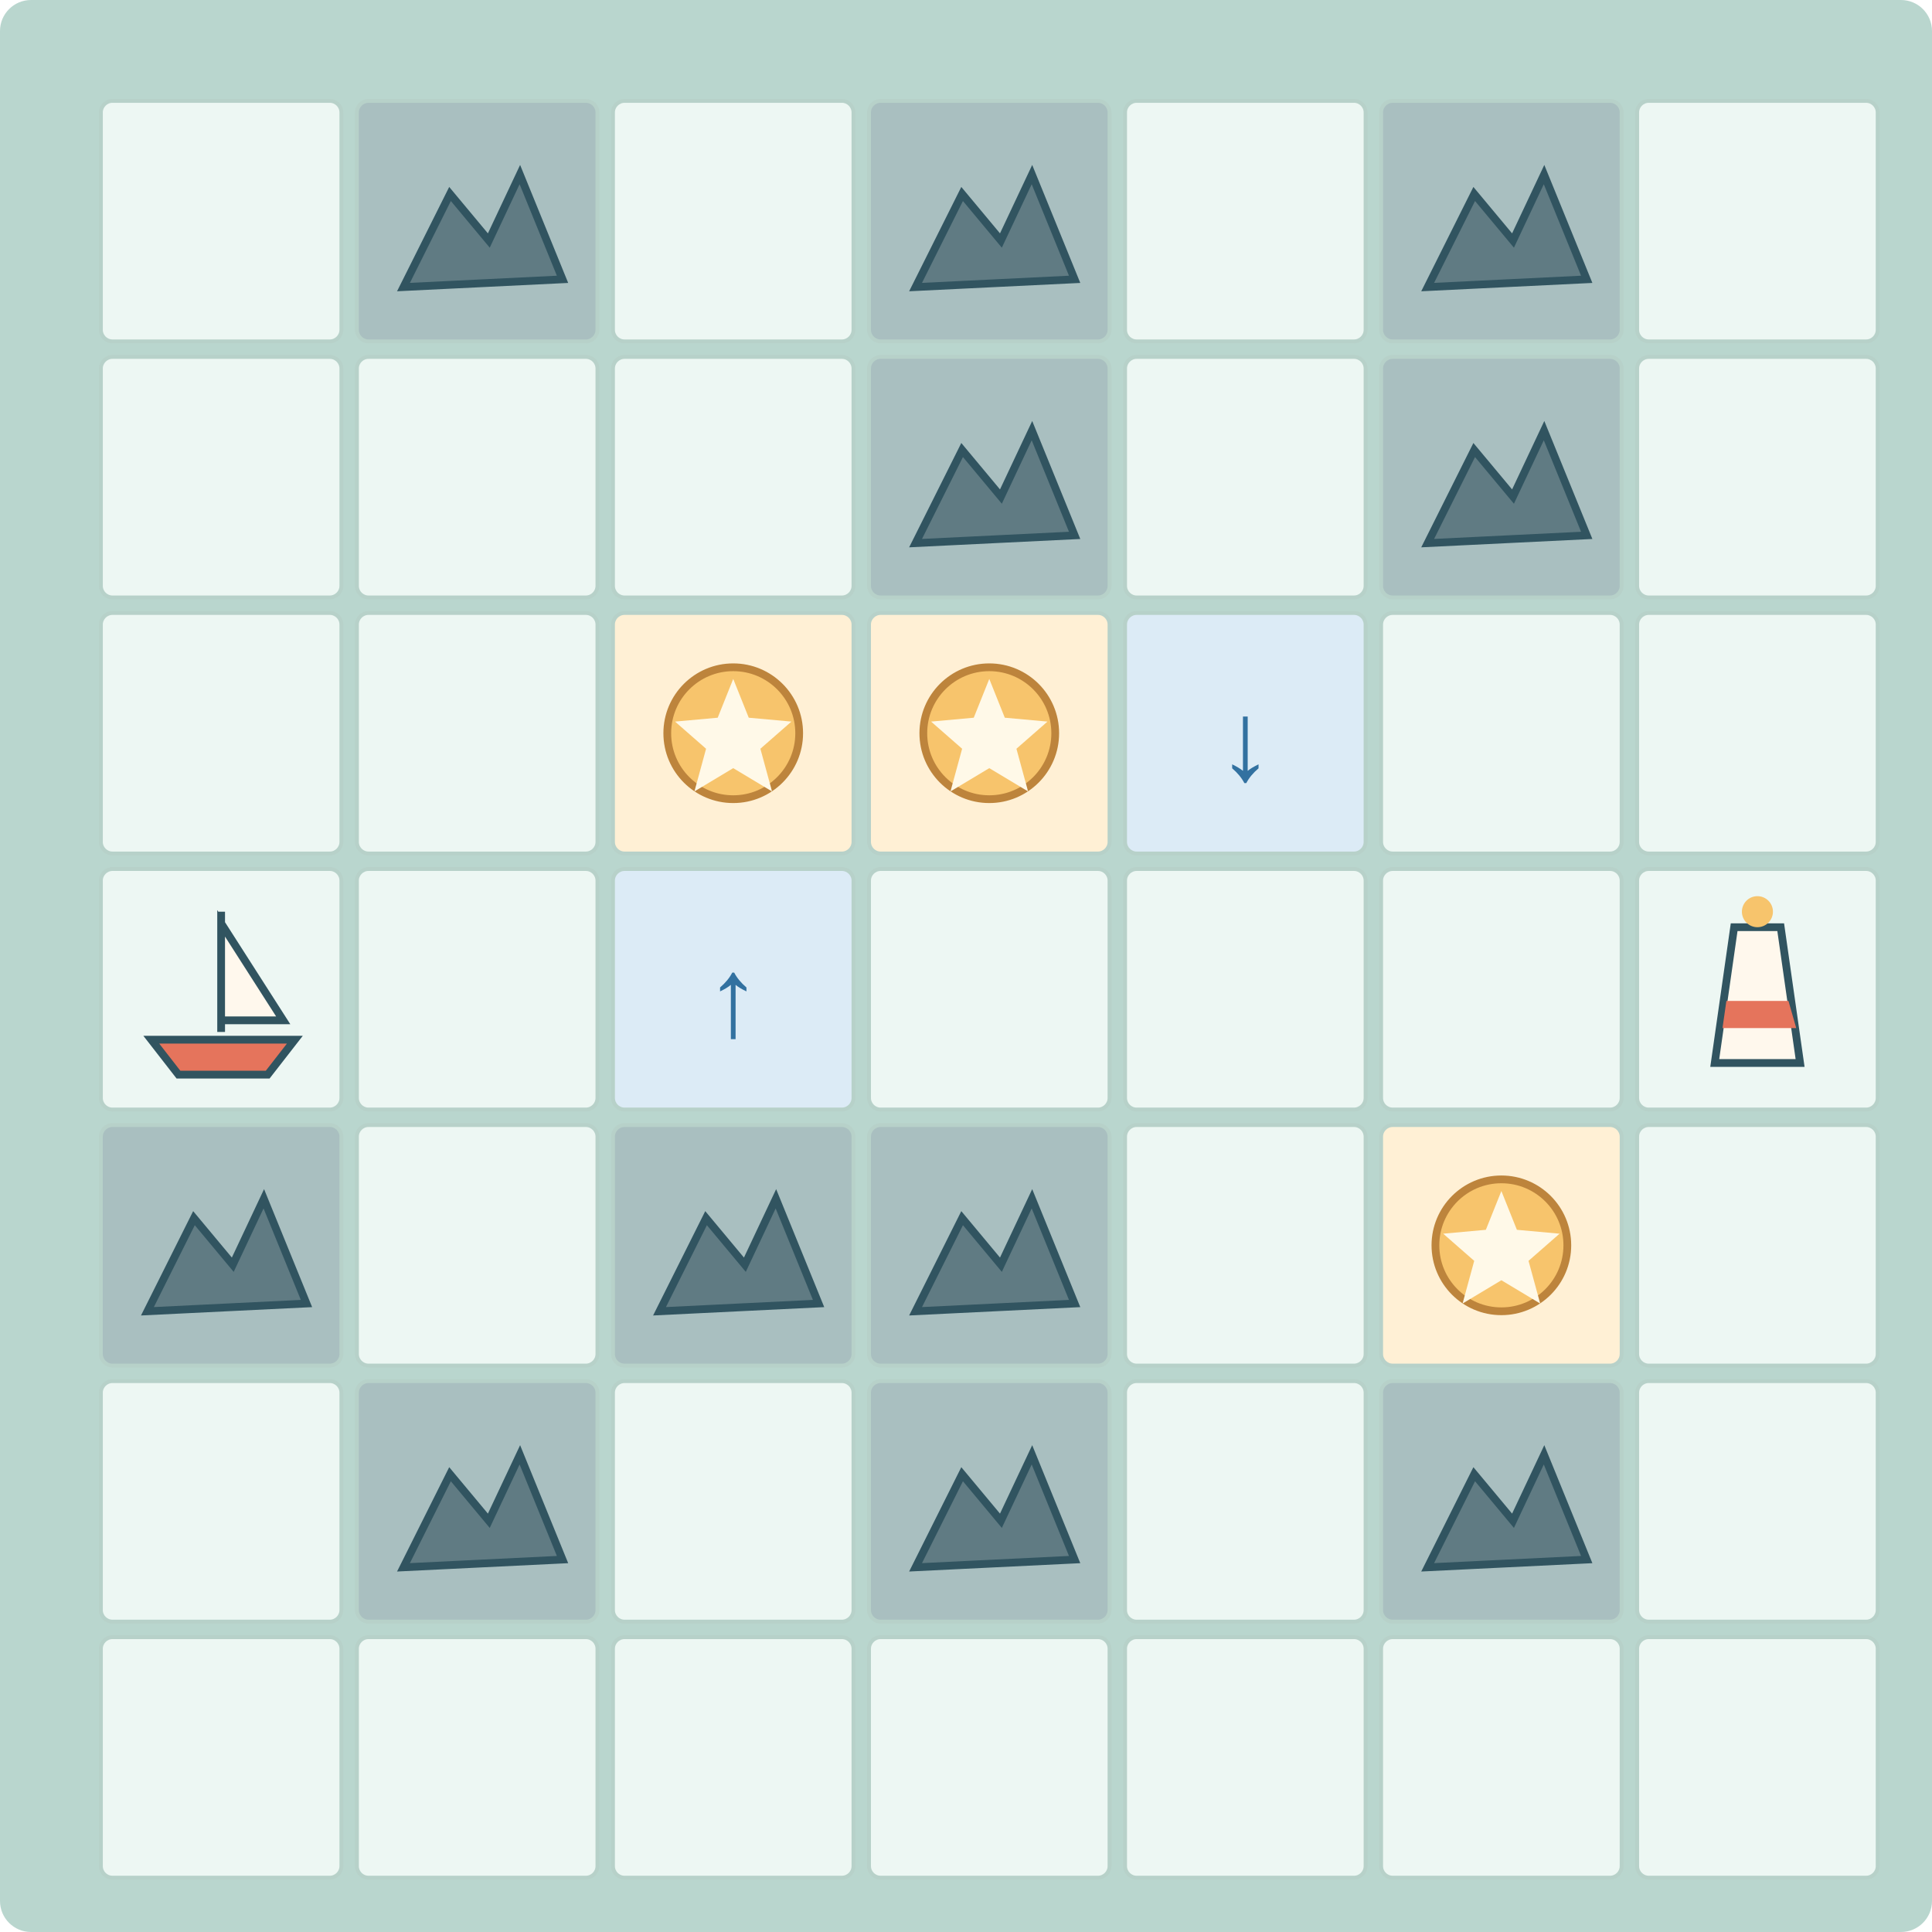
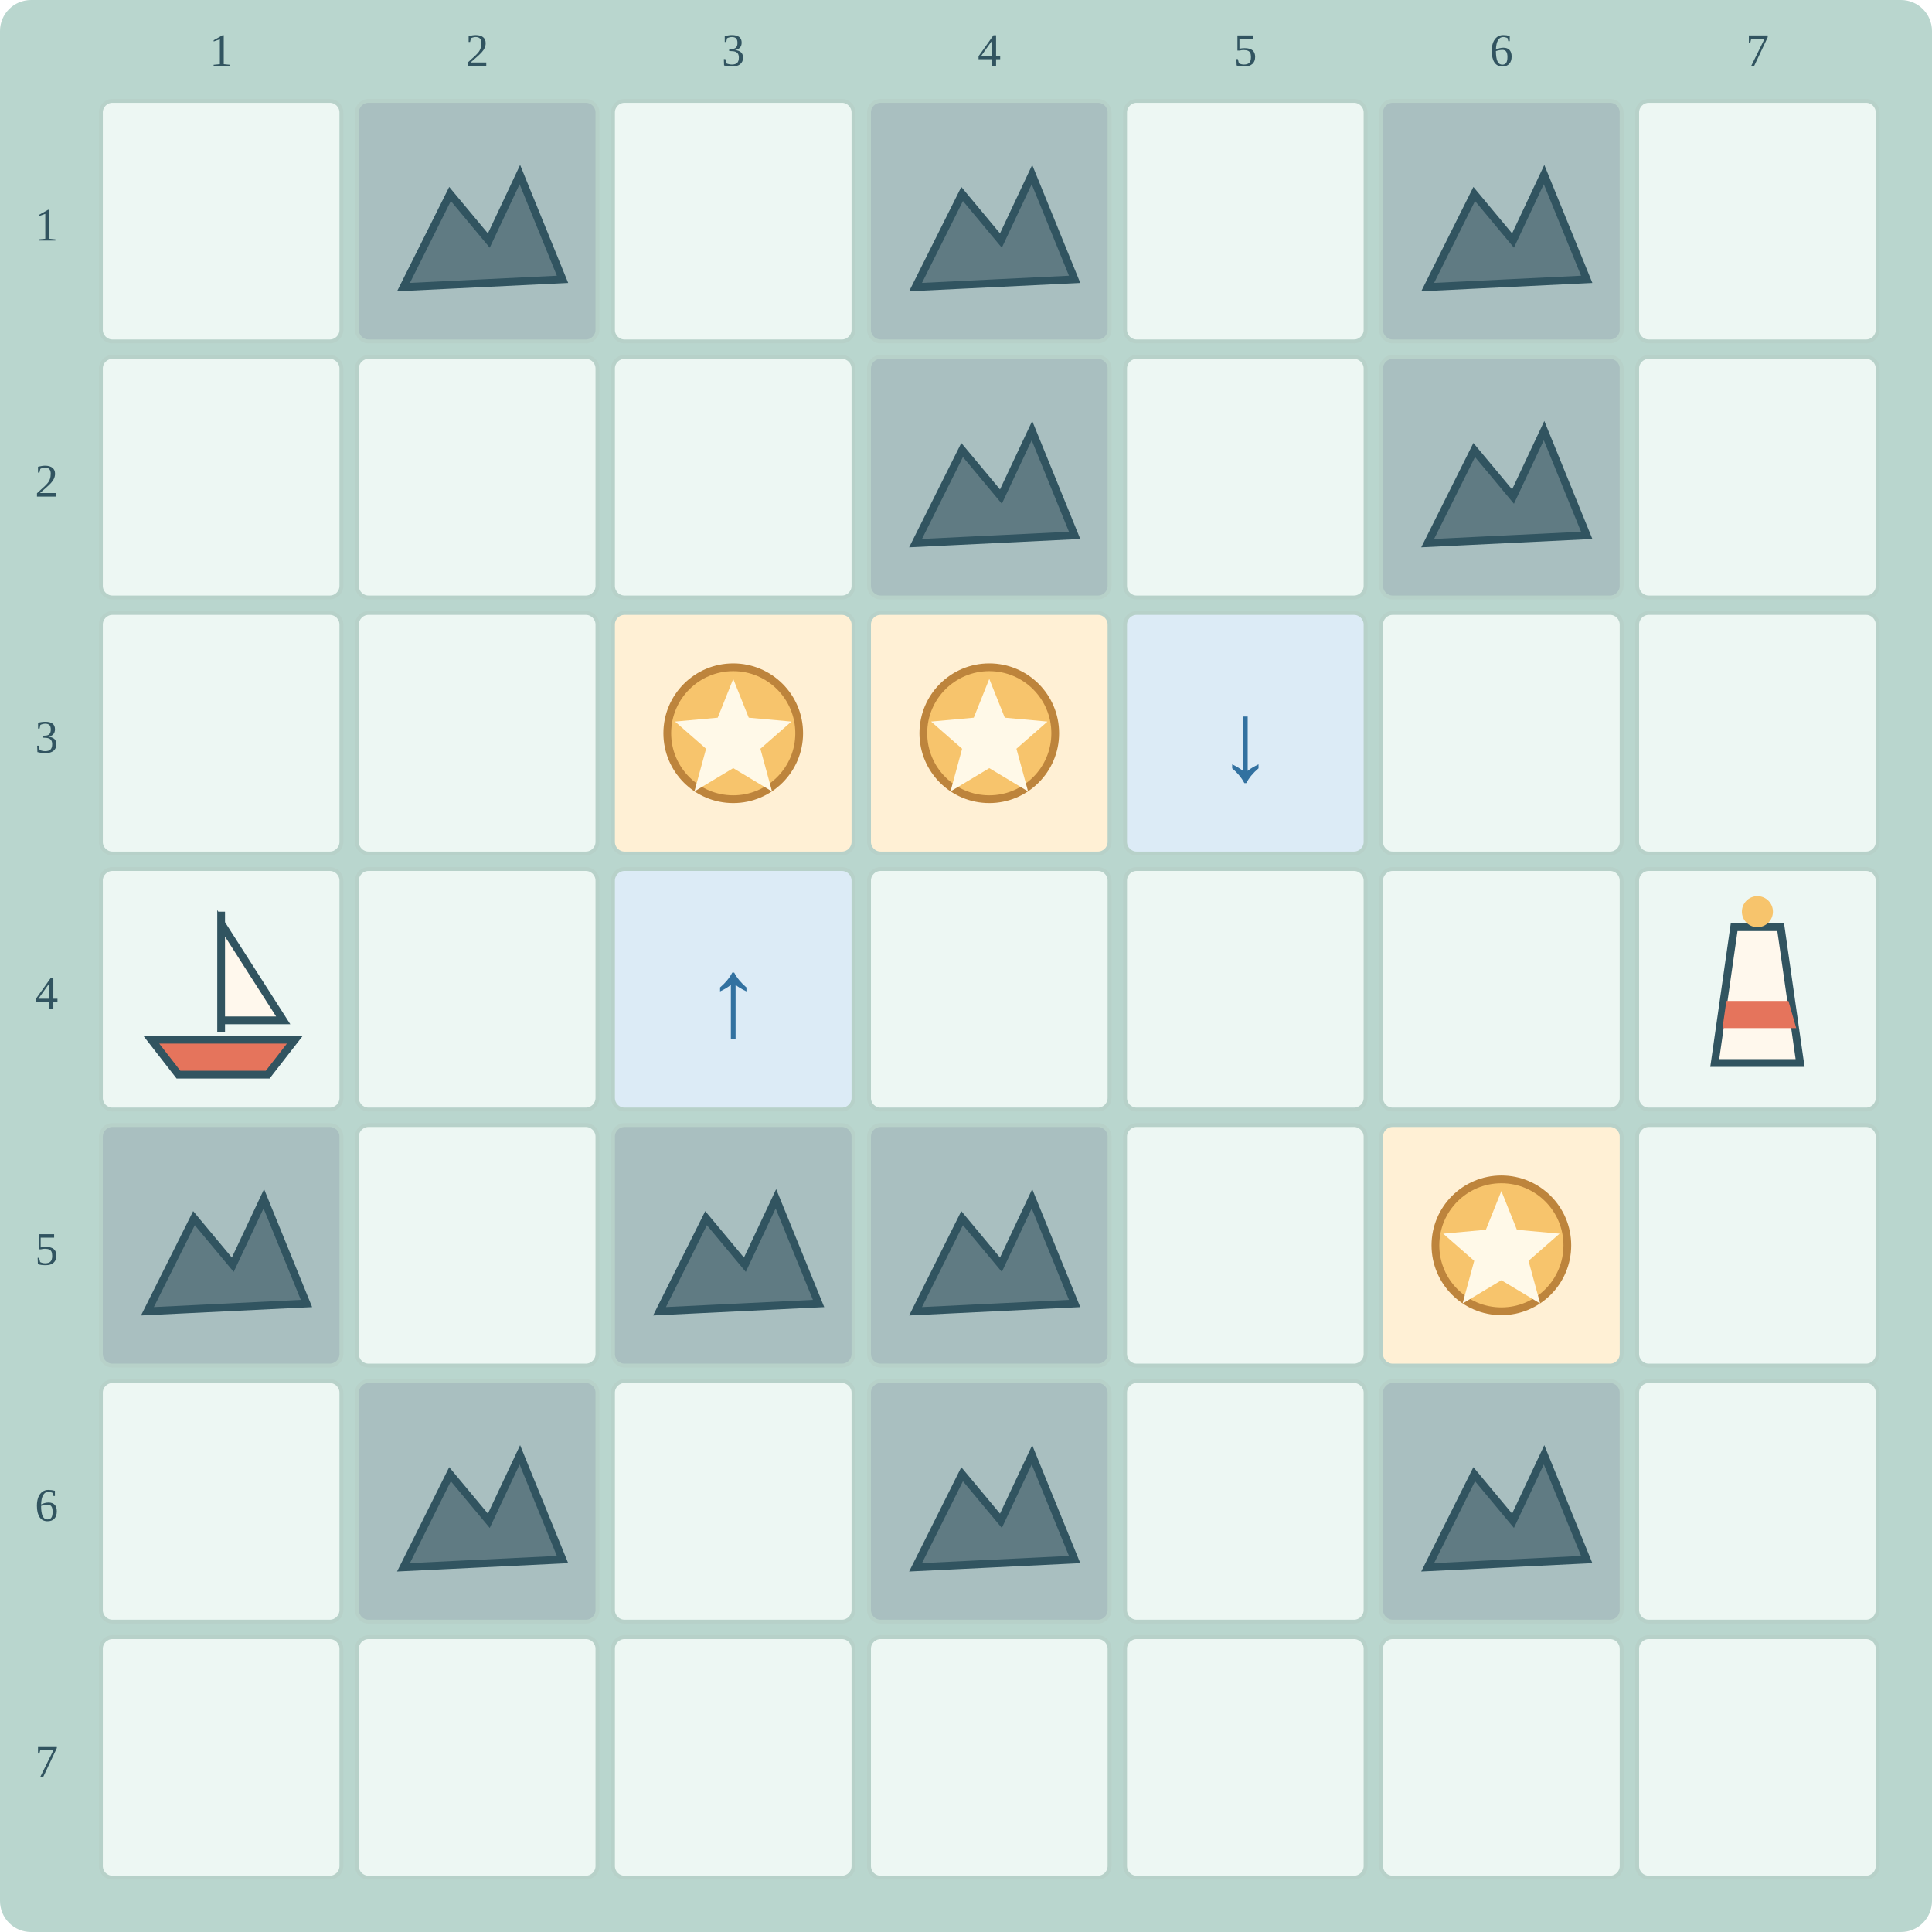
<svg xmlns="http://www.w3.org/2000/svg" viewBox="0 0 498 498" role="img" aria-label="每日航线练习关海图">
  <rect width="498" height="498" rx="8" fill="#b9d6ce" />
+   <text x="57" y="17" text-anchor="middle" font-size="12" fill="#315460">1</text>
+   <text x="12" y="62" text-anchor="middle" font-size="12" fill="#315460">1</text>
+   <text x="123" y="17" text-anchor="middle" font-size="12" fill="#315460">2</text>
+   <text x="12" y="128" text-anchor="middle" font-size="12" fill="#315460">2</text>
+   <text x="189" y="17" text-anchor="middle" font-size="12" fill="#315460">3</text>
+   <text x="12" y="194" text-anchor="middle" font-size="12" fill="#315460">3</text>
+   <text x="255" y="17" text-anchor="middle" font-size="12" fill="#315460">4</text>
+   <text x="12" y="260" text-anchor="middle" font-size="12" fill="#315460">4</text>
+   <text x="321" y="17" text-anchor="middle" font-size="12" fill="#315460">5</text>
+   <text x="12" y="326" text-anchor="middle" font-size="12" fill="#315460">5</text>
+   <text x="387" y="17" text-anchor="middle" font-size="12" fill="#315460">6</text>
+   <text x="12" y="392" text-anchor="middle" font-size="12" fill="#315460">6</text>
+   <text x="453" y="17" text-anchor="middle" font-size="12" fill="#315460">7</text>
+   <text x="12" y="458" text-anchor="middle" font-size="12" fill="#315460">7</text>
  <rect x="26" y="26" width="62" height="62" rx="3" fill="#edf7f3" stroke="#b7d1c9" />
  <rect x="92" y="26" width="62" height="62" rx="3" fill="#a9bfc0" stroke="#b7d1c9" />
  <path d="M104 74l12-24 10 12 8-17 11 27z" fill="#607b83" stroke="#315460" stroke-width="2" />
  <rect x="158" y="26" width="62" height="62" rx="3" fill="#edf7f3" stroke="#b7d1c9" />
  <rect x="224" y="26" width="62" height="62" rx="3" fill="#a9bfc0" stroke="#b7d1c9" />
  <path d="M236 74l12-24 10 12 8-17 11 27z" fill="#607b83" stroke="#315460" stroke-width="2" />
  <rect x="290" y="26" width="62" height="62" rx="3" fill="#edf7f3" stroke="#b7d1c9" />
  <rect x="356" y="26" width="62" height="62" rx="3" fill="#a9bfc0" stroke="#b7d1c9" />
  <path d="M368 74l12-24 10 12 8-17 11 27z" fill="#607b83" stroke="#315460" stroke-width="2" />
  <rect x="422" y="26" width="62" height="62" rx="3" fill="#edf7f3" stroke="#b7d1c9" />
  <rect x="26" y="92" width="62" height="62" rx="3" fill="#edf7f3" stroke="#b7d1c9" />
  <rect x="92" y="92" width="62" height="62" rx="3" fill="#edf7f3" stroke="#b7d1c9" />
  <rect x="158" y="92" width="62" height="62" rx="3" fill="#edf7f3" stroke="#b7d1c9" />
  <rect x="224" y="92" width="62" height="62" rx="3" fill="#a9bfc0" stroke="#b7d1c9" />
  <path d="M236 140l12-24 10 12 8-17 11 27z" fill="#607b83" stroke="#315460" stroke-width="2" />
  <rect x="290" y="92" width="62" height="62" rx="3" fill="#edf7f3" stroke="#b7d1c9" />
  <rect x="356" y="92" width="62" height="62" rx="3" fill="#a9bfc0" stroke="#b7d1c9" />
  <path d="M368 140l12-24 10 12 8-17 11 27z" fill="#607b83" stroke="#315460" stroke-width="2" />
  <rect x="422" y="92" width="62" height="62" rx="3" fill="#edf7f3" stroke="#b7d1c9" />
  <rect x="26" y="158" width="62" height="62" rx="3" fill="#edf7f3" stroke="#b7d1c9" />
  <rect x="92" y="158" width="62" height="62" rx="3" fill="#edf7f3" stroke="#b7d1c9" />
  <rect x="158" y="158" width="62" height="62" rx="3" fill="#fff0d5" stroke="#b7d1c9" />
  <circle cx="189" cy="189" r="17" fill="#f7c46c" stroke="#bd843c" stroke-width="2" />
  <path d="M189 175l4 10 11 1-8 7 3 11-10-6-10 6 3-11-8-7 11-1z" fill="#fff9e8" />
  <rect x="224" y="158" width="62" height="62" rx="3" fill="#fff0d5" stroke="#b7d1c9" />
  <circle cx="255" cy="189" r="17" fill="#f7c46c" stroke="#bd843c" stroke-width="2" />
  <path d="M255 175l4 10 11 1-8 7 3 11-10-6-10 6 3-11-8-7 11-1z" fill="#fff9e8" />
  <rect x="290" y="158" width="62" height="62" rx="3" fill="#dcebf6" stroke="#b7d1c9" />
  <text x="321" y="201" text-anchor="middle" font-size="29" font-weight="800" fill="#3271a0">↓</text>
  <rect x="356" y="158" width="62" height="62" rx="3" fill="#edf7f3" stroke="#b7d1c9" />
  <rect x="422" y="158" width="62" height="62" rx="3" fill="#edf7f3" stroke="#b7d1c9" />
  <rect x="26" y="224" width="62" height="62" rx="3" fill="#edf7f3" stroke="#b7d1c9" />
  <path d="M39 268h37l-7 9h-23z" fill="#e5745c" stroke="#315460" stroke-width="2" />
  <path d="M57 235v31m0-28 16 25h-16z" fill="#fff8ed" stroke="#315460" stroke-width="2" />
  <rect x="92" y="224" width="62" height="62" rx="3" fill="#edf7f3" stroke="#b7d1c9" />
  <rect x="158" y="224" width="62" height="62" rx="3" fill="#dcebf6" stroke="#b7d1c9" />
  <text x="189" y="267" text-anchor="middle" font-size="29" font-weight="800" fill="#3271a0">↑</text>
  <rect x="224" y="224" width="62" height="62" rx="3" fill="#edf7f3" stroke="#b7d1c9" />
  <rect x="290" y="224" width="62" height="62" rx="3" fill="#edf7f3" stroke="#b7d1c9" />
  <rect x="356" y="224" width="62" height="62" rx="3" fill="#edf7f3" stroke="#b7d1c9" />
  <rect x="422" y="224" width="62" height="62" rx="3" fill="#edf7f3" stroke="#b7d1c9" />
  <path d="M442 274l5-35h12l5 35z" fill="#fff8ed" stroke="#315460" stroke-width="2" />
  <path d="M445 258h16l2 7h-19z" fill="#e5745c" />
  <circle cx="453" cy="235" r="4" fill="#f7c46c" />
  <rect x="26" y="290" width="62" height="62" rx="3" fill="#a9bfc0" stroke="#b7d1c9" />
  <path d="M38 338l12-24 10 12 8-17 11 27z" fill="#607b83" stroke="#315460" stroke-width="2" />
  <rect x="92" y="290" width="62" height="62" rx="3" fill="#edf7f3" stroke="#b7d1c9" />
  <rect x="158" y="290" width="62" height="62" rx="3" fill="#a9bfc0" stroke="#b7d1c9" />
  <path d="M170 338l12-24 10 12 8-17 11 27z" fill="#607b83" stroke="#315460" stroke-width="2" />
  <rect x="224" y="290" width="62" height="62" rx="3" fill="#a9bfc0" stroke="#b7d1c9" />
  <path d="M236 338l12-24 10 12 8-17 11 27z" fill="#607b83" stroke="#315460" stroke-width="2" />
  <rect x="290" y="290" width="62" height="62" rx="3" fill="#edf7f3" stroke="#b7d1c9" />
  <rect x="356" y="290" width="62" height="62" rx="3" fill="#fff0d5" stroke="#b7d1c9" />
  <circle cx="387" cy="321" r="17" fill="#f7c46c" stroke="#bd843c" stroke-width="2" />
  <path d="M387 307l4 10 11 1-8 7 3 11-10-6-10 6 3-11-8-7 11-1z" fill="#fff9e8" />
  <rect x="422" y="290" width="62" height="62" rx="3" fill="#edf7f3" stroke="#b7d1c9" />
  <rect x="26" y="356" width="62" height="62" rx="3" fill="#edf7f3" stroke="#b7d1c9" />
  <rect x="92" y="356" width="62" height="62" rx="3" fill="#a9bfc0" stroke="#b7d1c9" />
  <path d="M104 404l12-24 10 12 8-17 11 27z" fill="#607b83" stroke="#315460" stroke-width="2" />
  <rect x="158" y="356" width="62" height="62" rx="3" fill="#edf7f3" stroke="#b7d1c9" />
  <rect x="224" y="356" width="62" height="62" rx="3" fill="#a9bfc0" stroke="#b7d1c9" />
  <path d="M236 404l12-24 10 12 8-17 11 27z" fill="#607b83" stroke="#315460" stroke-width="2" />
  <rect x="290" y="356" width="62" height="62" rx="3" fill="#edf7f3" stroke="#b7d1c9" />
  <rect x="356" y="356" width="62" height="62" rx="3" fill="#a9bfc0" stroke="#b7d1c9" />
  <path d="M368 404l12-24 10 12 8-17 11 27z" fill="#607b83" stroke="#315460" stroke-width="2" />
  <rect x="422" y="356" width="62" height="62" rx="3" fill="#edf7f3" stroke="#b7d1c9" />
  <rect x="26" y="422" width="62" height="62" rx="3" fill="#edf7f3" stroke="#b7d1c9" />
  <rect x="92" y="422" width="62" height="62" rx="3" fill="#edf7f3" stroke="#b7d1c9" />
  <rect x="158" y="422" width="62" height="62" rx="3" fill="#edf7f3" stroke="#b7d1c9" />
  <rect x="224" y="422" width="62" height="62" rx="3" fill="#edf7f3" stroke="#b7d1c9" />
  <rect x="290" y="422" width="62" height="62" rx="3" fill="#edf7f3" stroke="#b7d1c9" />
  <rect x="356" y="422" width="62" height="62" rx="3" fill="#edf7f3" stroke="#b7d1c9" />
  <rect x="422" y="422" width="62" height="62" rx="3" fill="#edf7f3" stroke="#b7d1c9" />
</svg>
